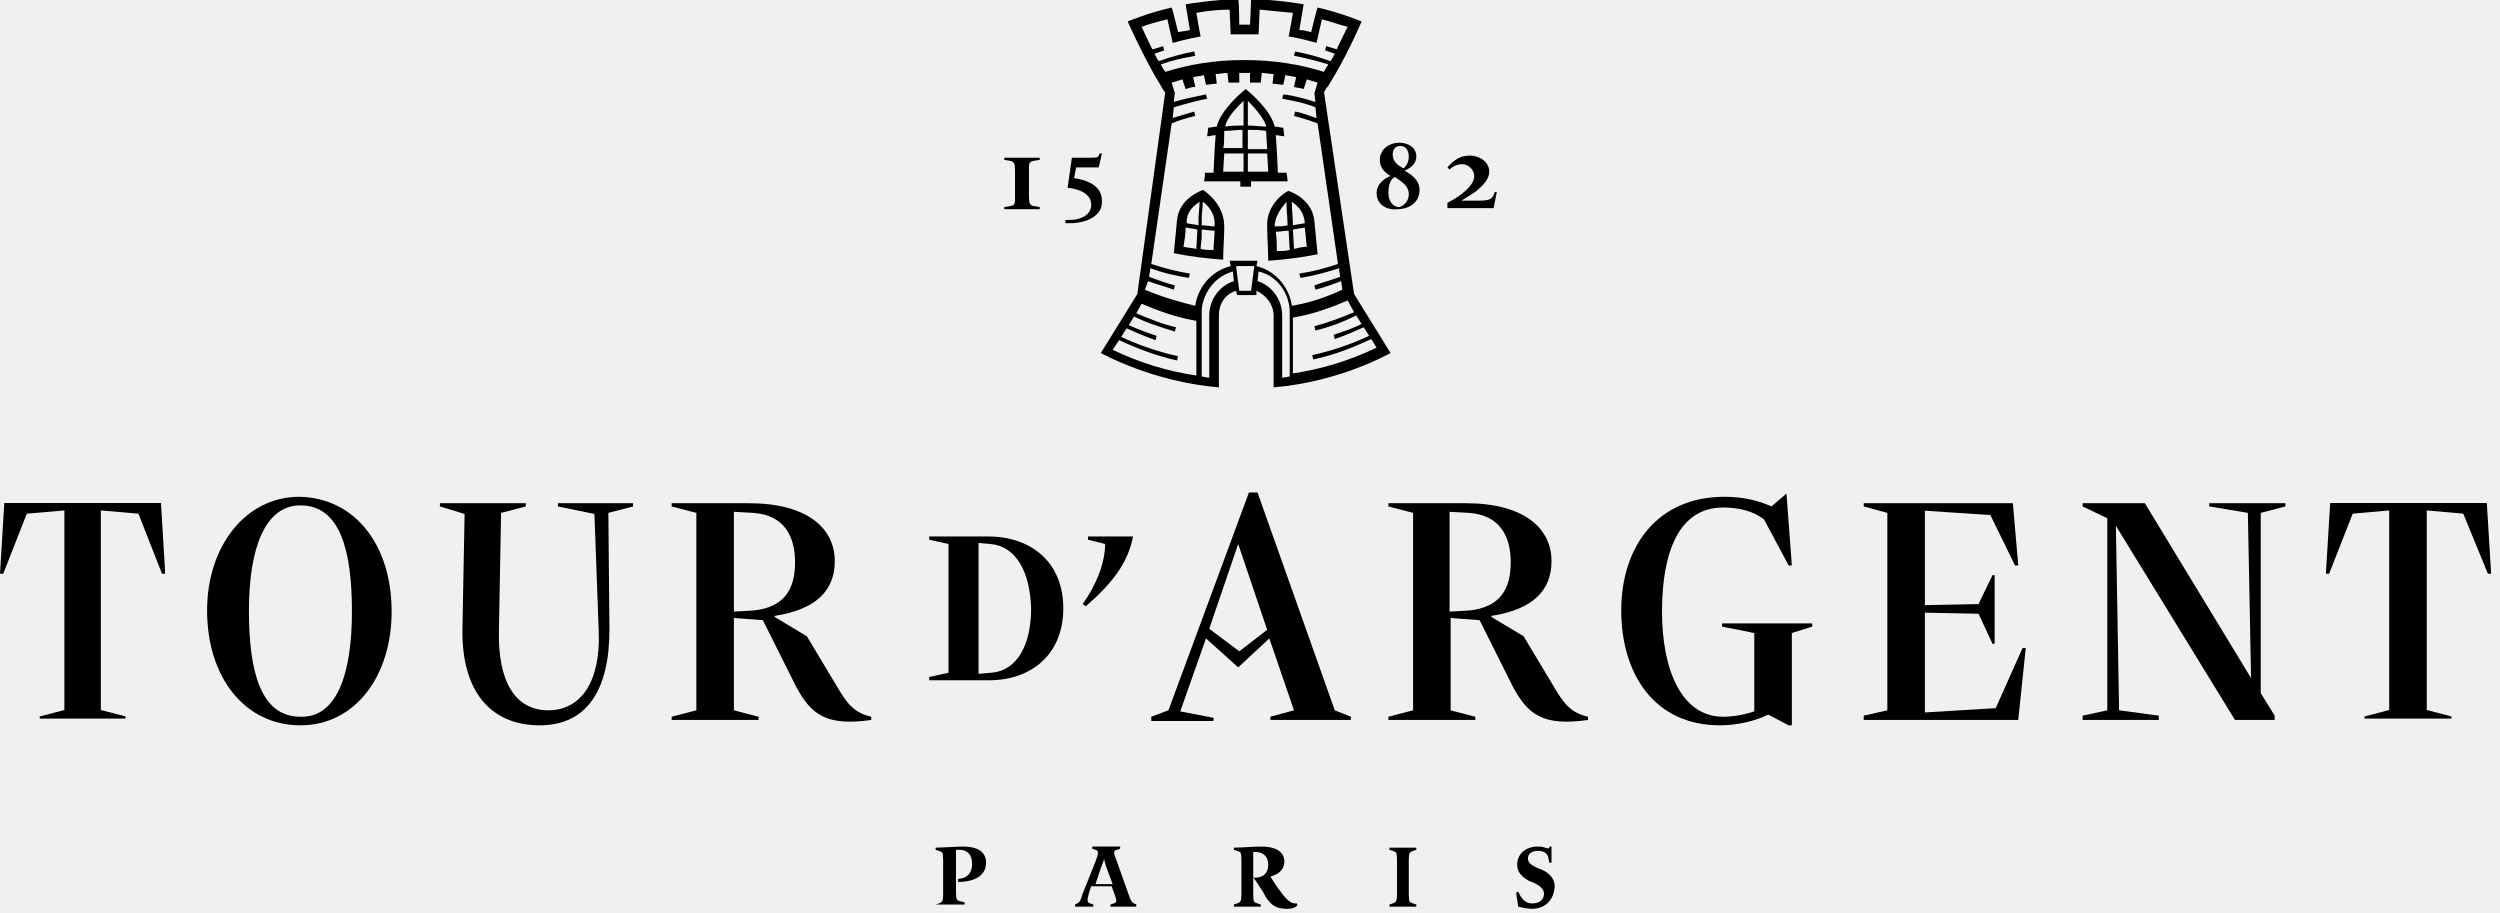
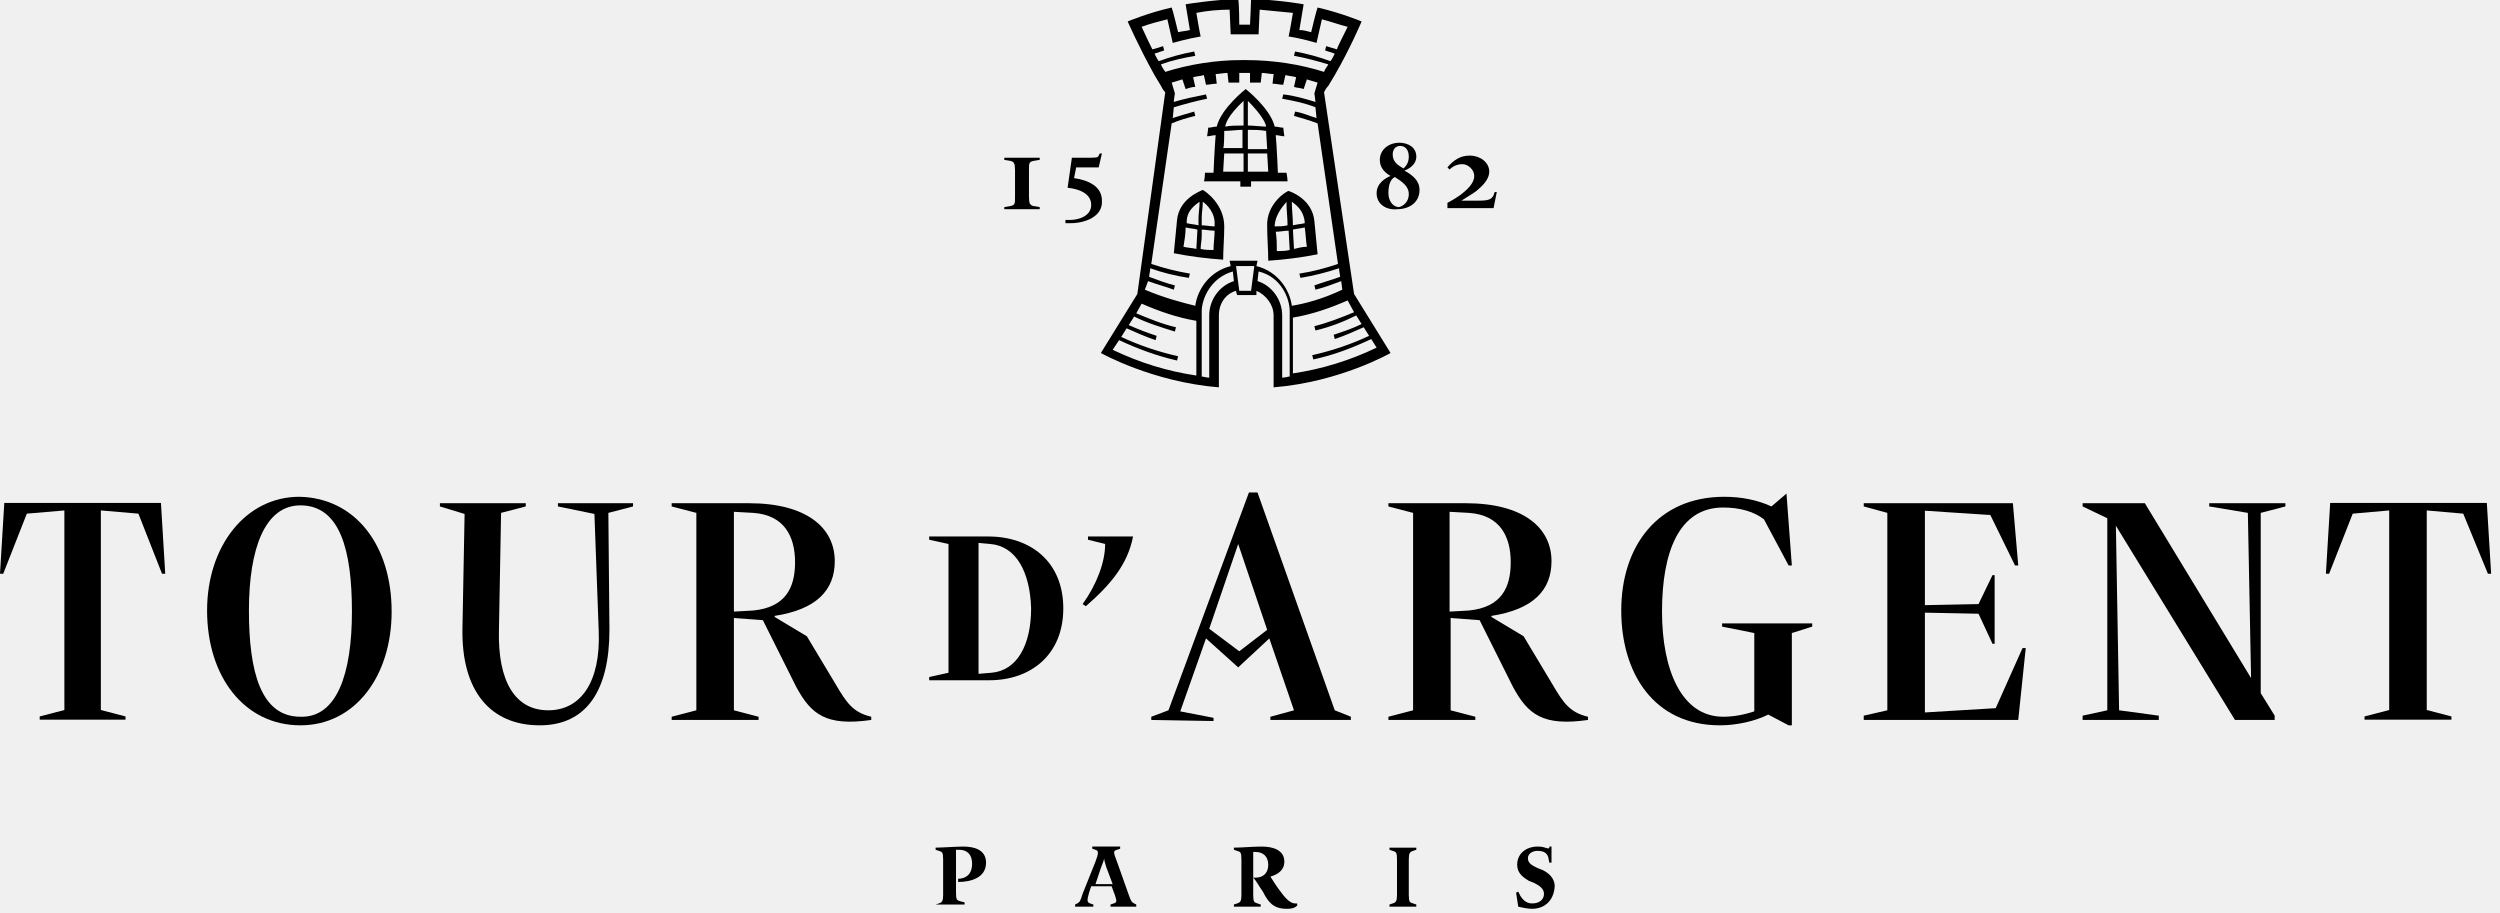
<svg xmlns="http://www.w3.org/2000/svg" version="1.1" id="Calque_1" x="0px" y="0px" viewBox="0 0 233 85" style="enable-background:new 0 0 233 85;" xml:space="preserve">
-   <style type="text/css">
- 	.st0{filter:url(#Adobe_OpacityMaskFilter);}
- 	.st1{fill:#FFFFFF;}
- 	.st2{mask:url(#mask-2);}
- 	.st3{filter:url(#Adobe_OpacityMaskFilter_1_);}
- 	.st4{mask:url(#mask-4);}
- </style>
  <g id="Page-1">
    <g id="VF-TdA" transform="translate(-10197, -157)">
      <g id="Page2" transform="translate(10197, 157)">
-         <path id="Fill-1" d="M87.2,84.5v-0.2l0.3-0.1c0.3-0.1,0.4-0.2,0.4-0.8v-3.3c0-0.7-0.1-0.7-0.4-0.8l-0.3-0.1v-0.2     c0.6,0,1.9-0.1,2.6-0.1c1,0,2.1,0.3,2.1,1.5c0,1.4-1.4,1.8-2.6,1.8l0-0.3c0.7,0,1.3-0.4,1.3-1.4c0-0.9-0.5-1.3-1.2-1.3     c-0.1,0-0.2,0-0.3,0v4c0,0.7,0.1,0.7,0.4,0.8l0.4,0.1v0.2H87.2z" />
-         <path id="Fill-3" d="M103.1,80.8c-0.1-0.3-0.2-0.7-0.2-0.8h0c0,0.2-0.2,0.6-0.3,0.9l-0.5,1.5h1.6L103.1,80.8z M103.5,84.5v-0.2     l0.3-0.1c0.3-0.1,0.3-0.2,0.1-0.8l-0.3-0.8h-1.9l-0.2,0.6c-0.2,0.7-0.2,0.9,0.1,1l0.3,0.1v0.2h-1.7v-0.2l0.2-0.1     c0.2-0.1,0.3-0.2,0.5-0.9l1.2-3c0.3-0.8,0.3-1,0-1.1l-0.3-0.1v-0.2h2.6v0.2l-0.3,0.1c-0.4,0.1-0.3,0.3,0,1.1l1.1,3.1     c0.2,0.6,0.3,0.7,0.5,0.8l0.2,0.1v0.2H103.5z" />
-         <path id="Fill-5" d="M119.9,84.7c-1.2,0-1.7-0.6-2.2-1.6c-0.3-0.4-0.6-1-0.9-1.3h0.2c0.7,0,1.2-0.4,1.2-1.2     c0-0.8-0.5-1.2-1.2-1.2c-0.1,0-0.2,0-0.2,0v4c0,0.7,0.1,0.7,0.4,0.8l0.3,0.1v0.2h-2.5v-0.2l0.3-0.1c0.3-0.1,0.4-0.2,0.4-0.8v-3.3     c0-0.7-0.1-0.7-0.4-0.8l-0.3-0.1v-0.2c0.8,0,1.7-0.1,2.6-0.1c1,0,2.1,0.3,2.1,1.4c0,0.8-0.6,1.2-1.3,1.4c0.2,0.3,0.5,0.8,0.8,1.2     c0.5,0.7,1,1.3,1.5,1.3c0.1,0,0.1,0,0.2,0l0,0.2C120.6,84.7,120.2,84.7,119.9,84.7" />
-         <path id="Fill-7" d="M129.5,84.5v-0.2l0.3-0.1c0.3-0.1,0.4-0.2,0.4-0.8v-3.3c0-0.7-0.1-0.7-0.4-0.8l-0.3-0.1v-0.2h2.5v0.2     l-0.3,0.1c-0.3,0.1-0.4,0.2-0.4,0.8v3.3c0,0.7,0.1,0.7,0.4,0.8l0.3,0.1v0.2H129.5z" />
-         <path id="Fill-9" d="M142.8,84.7c-0.4,0-0.9-0.1-1.3-0.2l-0.2-1.3l0.2-0.1l0.2,0.4c0.2,0.3,0.5,0.7,1.1,0.7     c0.6,0,1.1-0.3,1.1-0.9c0-0.5-0.5-0.8-0.9-1l-0.5-0.2c-0.5-0.3-1.1-0.7-1.1-1.5c0-1.1,0.9-1.7,1.9-1.7c0.2,0,0.4,0,0.7,0.1     c0.3,0.1,0.4,0.1,0.4,0l0-0.1h0.2v1.5h-0.2l-0.1-0.5c-0.1-0.3-0.3-0.6-1-0.6c-0.4,0-0.9,0.2-0.9,0.7c0,0.5,0.5,0.7,0.9,0.9     l0.5,0.2c0.6,0.3,1.1,0.8,1.1,1.5C144.8,84.1,143.8,84.7,142.8,84.7" />
+         <path id="Fill-1" d="M87.2,84.5v-0.2l0.3-0.1c0.3-0.1,0.4-0.2,0.4-0.8v-3.3c0-0.7-0.1-0.7-0.4-0.8l-0.3-0.1V79     c0.6,0,1.9-0.1,2.6-0.1c1,0,2.1,0.3,2.1,1.5c0,1.4-1.4,1.8-2.6,1.8v-0.3c0.7,0,1.3-0.4,1.3-1.4c0-0.9-0.5-1.3-1.2-1.3     c-0.1,0-0.2,0-0.3,0v4c0,0.7,0.1,0.7,0.4,0.8l0.4,0.1v0.2h-2.7V84.5z" />
+         <path id="Fill-3" d="M103.1,80.8c-0.1-0.3-0.2-0.7-0.2-0.8l0,0c0,0.2-0.2,0.6-0.3,0.9l-0.5,1.5h1.6L103.1,80.8z M103.5,84.5v-0.2     l0.3-0.1c0.3-0.1,0.3-0.2,0.1-0.8l-0.3-0.8h-1.9l-0.2,0.6c-0.2,0.7-0.2,0.9,0.1,1l0.3,0.1v0.2h-1.7v-0.2l0.2-0.1     c0.2-0.1,0.3-0.2,0.5-0.9l1.2-3c0.3-0.8,0.3-1,0-1.1l-0.3-0.1v-0.2h2.6v0.2l-0.3,0.1c-0.4,0.1-0.3,0.3,0,1.1l1.1,3.1     c0.2,0.6,0.3,0.7,0.5,0.8l0.2,0.1v0.2C105.9,84.5,103.5,84.5,103.5,84.5z" />
+         <path id="Fill-5" d="M119.9,84.7c-1.2,0-1.7-0.6-2.2-1.6c-0.3-0.4-0.6-1-0.9-1.3h0.2c0.7,0,1.2-0.4,1.2-1.2     c0-0.8-0.5-1.2-1.2-1.2c-0.1,0-0.2,0-0.2,0v4c0,0.7,0.1,0.7,0.4,0.8l0.3,0.1v0.2H115v-0.2l0.3-0.1c0.3-0.1,0.4-0.2,0.4-0.8v-3.3     c0-0.7-0.1-0.7-0.4-0.8l-0.3-0.1V79c0.8,0,1.7-0.1,2.6-0.1c1,0,2.1,0.3,2.1,1.4c0,0.8-0.6,1.2-1.3,1.4c0.2,0.3,0.5,0.8,0.8,1.2     c0.5,0.7,1,1.3,1.5,1.3c0.1,0,0.1,0,0.2,0v0.2C120.6,84.7,120.2,84.7,119.9,84.7" />
+         <path id="Fill-7" d="M129.5,84.5v-0.2l0.3-0.1c0.3-0.1,0.4-0.2,0.4-0.8v-3.3c0-0.7-0.1-0.7-0.4-0.8l-0.3-0.1V79h2.5v0.2l-0.3,0.1     c-0.3,0.1-0.4,0.2-0.4,0.8v3.3c0,0.7,0.1,0.7,0.4,0.8l0.3,0.1v0.2H129.5z" />
+         <path id="Fill-9" d="M142.8,84.7c-0.4,0-0.9-0.1-1.3-0.2l-0.2-1.3l0.2-0.1l0.2,0.4c0.2,0.3,0.5,0.7,1.1,0.7s1.1-0.3,1.1-0.9     c0-0.5-0.5-0.8-0.9-1l-0.5-0.2c-0.5-0.3-1.1-0.7-1.1-1.5c0-1.1,0.9-1.7,1.9-1.7c0.2,0,0.4,0,0.7,0.1s0.4,0.1,0.4,0v-0.1h0.2v1.5     h-0.2l-0.1-0.5c-0.1-0.3-0.3-0.6-1-0.6c-0.4,0-0.9,0.2-0.9,0.7s0.5,0.7,0.9,0.9l0.5,0.2c0.6,0.3,1.1,0.8,1.1,1.5     C144.8,84.1,143.8,84.7,142.8,84.7" />
        <path id="Fill-11" d="M93.6,19.3l0.6-0.1c0.4-0.1,0.4-0.2,0.4-0.9v-2.4c0-0.7-0.1-0.8-0.4-0.9l-0.6-0.1v-0.2h3.3v0.2L96.3,15     c-0.4,0.1-0.4,0.2-0.4,0.9v2.4c0,0.7,0.1,0.8,0.4,0.9l0.6,0.1v0.2h-3.3V19.3z" />
-         <path id="Fill-13" d="M99.8,20.8c-0.1,0-0.3,0-0.5,0l0-0.3c0.1,0,0.3,0,0.4,0c0.9,0,2-0.4,2-1.4c0-1.1-1.2-1.5-2.2-1.6l0.4-2.8     h1.4c0.9,0,1,0,1.1-0.2l0.1-0.2l0.2,0l-0.3,1.3h-2.1l-0.2,1c1.4,0.2,2.6,0.8,2.6,2.1C102.8,20.2,101.1,20.8,99.8,20.8" />
-         <path id="Fill-15" d="M131.3,14.6c0-0.6-0.3-1-0.8-1c-0.5,0-0.7,0.4-0.7,0.8c0,0.7,0.5,1,1,1.3C130.9,15.6,131.3,15.3,131.3,14.6      M131.3,18.1c0-0.8-0.7-1.2-1.3-1.6c-0.4,0.2-0.6,0.7-0.6,1.5c0,0.7,0.4,1.3,1,1.3C130.8,19.2,131.3,18.8,131.3,18.1 M128.3,18     c0-0.9,0.8-1.4,1.3-1.6c-0.7-0.4-1-0.9-1-1.5c0-1,0.9-1.6,1.8-1.6c0.8,0,1.6,0.4,1.6,1.3c0,0.7-0.6,1.1-1.1,1.3     c0.7,0.4,1.4,0.9,1.4,1.8c0,1.2-1,1.8-2.1,1.8C129.3,19.6,128.3,19.1,128.3,18" />
-         <path id="Fill-17" d="M134.9,19.5v-0.6c0.4-0.2,0.9-0.5,1.3-0.8c0.5-0.4,1.2-1,1.2-1.7c0-0.6-0.6-1.1-1.1-1.1     c-0.5,0-0.9,0.2-1.2,0.5l-0.2-0.2c0.6-0.7,1.2-1.1,2.1-1.1c0.9,0,1.8,0.6,1.8,1.5c0,0.7-0.6,1.3-1.2,1.8     c-0.4,0.3-1.1,0.7-1.4,0.9h1.6c0.9,0,1.2-0.1,1.4-0.5l0.1-0.3l0.2,0l-0.3,1.5H134.9z" />
-         <path id="Fill-19" d="M117.2,26.2L117.2,26.2l0.1-0.9c2.1,0.5,2.9,2.5,2.9,3.7v6.1l-0.1,0c0,0-0.4,0.1-0.6,0.1v-5.8     C119.5,27.9,118.5,26.6,117.2,26.2L117.2,26.2z M112.7,29.4v5.8c-0.2,0-0.6-0.1-0.6-0.1l-0.1,0V29c0-1.1,0.8-3.1,2.9-3.7l0.1,0.9     l0,0C113.7,26.6,112.7,27.9,112.7,29.4L112.7,29.4z M104.3,31.7L104.3,31.7c1.7,0.8,3.6,1.5,5.4,1.9l0,0l0.1-0.4l0,0     c-1.8-0.4-3.6-1-5.3-1.8l0.5-0.8l0,0c0.9,0.4,1.8,0.8,2.7,1.1l0,0l0.1-0.4l0,0c-0.9-0.3-1.7-0.6-2.6-1l0.5-0.8l0,0     c1.2,0.6,2.5,1,3.8,1.4l0,0l0.1-0.4l0,0c-1.3-0.3-2.5-0.8-3.7-1.3l0.5-0.9c1.6,0.7,3.3,1.3,5.1,1.6l0,0V35     c-2.7-0.4-5.3-1.2-7.8-2.4L104.3,31.7z M107,26.2c0.8,0.3,1.6,0.5,2.4,0.8l0,0l0.1-0.4l0,0c-0.8-0.2-1.6-0.5-2.4-0.8l0,0     c0-0.2,0.1-0.5,0.1-0.8c1.1,0.4,2.3,0.7,3.6,0.9l0,0l0.1-0.4l0,0c-1.2-0.2-2.4-0.5-3.6-0.9l0,0l1.9-13.1l0,0     c0.7-0.3,1.4-0.5,2.2-0.7l0,0l-0.1-0.4l0,0c-0.7,0.2-1.4,0.4-2,0.6l0.1-1l0,0c1-0.3,2.1-0.6,3.1-0.8l0,0l-0.1-0.4l0,0     c-1,0.2-2,0.4-3,0.7c0-0.2,0.1-0.8,0.1-0.8l-0.3-1c0.3-0.1,0.7-0.2,1-0.3l0.3,0.9c0.3-0.1,0.6-0.2,0.9-0.2l-0.2-0.9     c0.3-0.1,0.7-0.1,1-0.2l0.2,0.9c0.3,0,0.6-0.1,1-0.1l-0.1-0.9c0.3,0,0.7-0.1,1.1-0.1l0.1,0.9c0.3,0,0.6,0,1,0V6.8     c0.2,0,0.5,0,0.5,0c0.2,0,0.4,0,0.5,0v0.9c0.3,0,0.6,0,1,0l0.1-0.9c0.4,0,0.7,0.1,1.1,0.1l-0.1,0.9c0.3,0,0.7,0.1,1,0.1l0.2-0.9     c0.4,0.1,0.7,0.1,1,0.2l-0.2,0.9c0.3,0.1,0.7,0.1,0.9,0.2l0.3-0.9c0.3,0.1,0.7,0.2,1,0.3l-0.3,1c0,0,0.1,0.7,0.1,0.8     c-1-0.3-2-0.6-3-0.7l0,0l-0.1,0.4l0,0h0c1.1,0.2,2.1,0.4,3.1,0.8l0,0l0.1,1c-0.7-0.2-1.3-0.5-2-0.6l0,0l-0.1,0.4l0,0     c0.7,0.2,1.4,0.4,2.2,0.7l0,0l1.9,13.1l0,0c-1.2,0.4-2.3,0.7-3.6,0.9l0,0l0.1,0.4l0,0c1.2-0.2,2.4-0.5,3.6-0.9     c0,0.3,0.1,0.6,0.1,0.8l0,0c-0.8,0.3-1.6,0.5-2.4,0.8l0,0l0.1,0.4l0,0c0.8-0.2,1.6-0.5,2.4-0.8l0.1,0.8c-1.9,0.9-3.5,1.3-4.7,1.5     c-0.2-1.5-1.3-3.2-3.3-3.7l0.1-0.5h-2.6l0.1,0.5c-2,0.5-3.1,2.2-3.3,3.7l0,0c-1.2-0.3-2.8-0.7-4.7-1.5L107,26.2z M108.6,6.7     c-0.1-0.2-0.3-0.4-0.4-0.7c1.1-0.4,2.1-0.6,3.2-0.8l0,0l-0.1-0.4l0,0c-1.1,0.2-2.2,0.5-3.3,0.9l0,0c-0.1-0.1-0.3-0.5-0.4-0.7     c0.3-0.1,0.6-0.2,0.9-0.3l0,0l-0.1-0.4l0,0c-0.3,0.1-0.6,0.2-1,0.3l0,0c-0.1-0.2-0.6-1.2-1-2.1c0.8-0.3,1.6-0.5,2.4-0.7l0.5,2.2     c0,0,1.4-0.4,2.6-0.6c-0.1-0.4-0.4-2.2-0.4-2.2c1-0.2,2.1-0.3,3.1-0.3l0.1,2.3c0,0,0.8,0,1.3,0s1.3,0,1.3,0l0.1-2.3     c1,0.1,2.1,0.2,3.1,0.3c0,0-0.3,1.8-0.4,2.2c1.3,0.2,2.6,0.6,2.6,0.6l0.5-2.2c0.8,0.2,1.6,0.5,2.4,0.7c-0.5,1-1,2-1,2.1l0,0     c-0.3-0.1-0.7-0.2-1-0.3l0,0l-0.1,0.4l0,0c0.3,0.1,0.6,0.2,0.9,0.3c-0.1,0.2-0.3,0.6-0.4,0.7l0,0c-1.1-0.4-2.2-0.7-3.3-0.9l0,0     l-0.1,0.4l0,0c1.1,0.2,2.2,0.5,3.2,0.8c-0.1,0.2-0.3,0.4-0.4,0.7c-2.2-0.7-4.7-1.1-7.3-1.1h-0.4C113.3,5.6,110.8,6,108.6,6.7     L108.6,6.7z M126.2,29.1c-1.2,0.5-2.5,1-3.7,1.3l0,0l0.1,0.4l0,0c1.3-0.3,2.6-0.8,3.8-1.4l0,0l0.5,0.8c-0.8,0.4-1.7,0.7-2.6,1     l0,0l0.1,0.4l0,0c0.9-0.3,1.8-0.7,2.7-1.1l0,0l0.5,0.8c-1.7,0.8-3.5,1.4-5.3,1.8l0,0l0.1,0.4l0,0c1.9-0.4,3.7-1.1,5.4-1.9l0,0     l0.5,0.8c-2.5,1.2-5.1,2-7.8,2.4v-5.2v0c1.8-0.3,3.5-0.9,5.1-1.6L126.2,29.1z M115.5,27.1l-0.3-2.3h1.7l-0.3,2.3H115.5z      M129.6,32.9l-3.4-5.5l-2.8-18.8c0.1-0.2,0.2-0.4,0.4-0.6c0.2-0.3,0.4-0.7,0.6-1c1.5-2.6,2.5-5,2.5-5s-1.9-0.8-4.1-1.3     c-0.1,0.2-0.6,2.3-0.6,2.3c-0.4-0.1-0.7-0.2-1.1-0.2l0.4-2.4c0,0-2.2-0.4-4.9-0.5c0,0.5-0.1,2.4-0.1,2.4c-0.1,0-0.5,0-0.5,0     s-0.4,0-0.5,0c0,0,0-1.9-0.1-2.4c-2.6,0.1-4.9,0.5-4.9,0.5l0.4,2.4c-0.4,0.1-0.7,0.1-1.1,0.2c0,0-0.5-2.1-0.6-2.3     c-2.2,0.5-4.1,1.3-4.1,1.3s1,2.3,2.5,5c0.2,0.3,0.4,0.7,0.6,1c0.1,0.2,0.2,0.4,0.4,0.6L106,27.4l-3.4,5.5c0,0,4.8,2.7,11,3.2     v-6.7c0-1.1,0.6-2,1.6-2.3l0,0c0,0.1,0.1,0.4,0.1,0.4l0,0h1.8l0,0c0-0.1,0-0.3,0-0.4l0,0c0.9,0.4,1.6,1.3,1.6,2.3v6.7     C124.9,35.6,129.6,32.9,129.6,32.9L129.6,32.9z" />
-         <path id="Fill-21" d="M114,16c0-0.3,0.1-1.5,0.1-1.7h0c0.2,0,0.5,0,0.7,0c0.4,0,0.9,0,1.1,0c0,0.3,0,1.5,0,1.7l0,0H114z      M115.9,9.4c0,0.9,0,1.6,0,2.3c-0.5,0-1.3,0-1.7,0.1C114.2,11.6,114.4,10.8,115.9,9.4L115.9,9.4z M118,11.8     c-0.4,0-1.2-0.1-1.7-0.1c0,0,0-1.7,0-2.3C117.7,10.8,118,11.6,118,11.8L118,11.8z M116.3,16L116.3,16c0-0.1,0-0.5,0-0.8     c0-0.4,0-0.7,0-0.9c0.3,0,0.7,0,1.1,0c0.2,0,0.5,0,0.7,0h0c0,0.2,0.1,1.4,0.1,1.7H116.3z M114.1,12.2c0.6,0,1.2-0.1,1.7-0.1     c0,0.2,0,1.3,0,1.7c-0.3,0-0.7,0-1.1,0c-0.2,0-0.5,0-0.7,0C114.1,13.7,114.1,12.4,114.1,12.2L114.1,12.2z M117.4,13.9     c-0.4,0-0.8,0-1.1,0c0-0.3,0-0.8,0-1.3c0-0.2,0-0.4,0-0.5c0.6,0,1.1,0,1.7,0.1l0,0c0,0.2,0.1,1.5,0.1,1.7     C117.9,13.9,117.6,13.9,117.4,13.9L117.4,13.9z M115.6,17.4c0,0,0.9,0,1,0c0-0.3,0-0.5,0-0.5s3.2,0,3.4,0c0-0.3-0.1-0.8-0.1-0.8     h-0.8c0,0-0.1-2.4-0.2-3.5c0.3,0,0.5,0.1,0.8,0.1c0-0.1-0.1-0.7-0.1-0.8c-0.3,0-0.5-0.1-0.8-0.1c-0.4-1.7-2.7-3.5-2.7-3.5     c0,0-2.3,1.8-2.7,3.5c-0.3,0-0.5,0.1-0.8,0.1c0,0.2-0.1,0.8-0.1,0.8c0.3,0,0.5-0.1,0.8-0.1c-0.1,1.1-0.2,3.5-0.2,3.5h-0.8     c0,0,0,0.6-0.1,0.8c0.3,0,3.4,0,3.4,0S115.6,17.1,115.6,17.4L115.6,17.4z" />
-         <path id="Fill-23" d="M119.9,18.8c0,0.8,0.1,1.5,0.1,2.2c-0.4,0.1-0.8,0.1-1.2,0.1c0,0,0-0.1,0-0.1     C118.9,19.8,119.8,19,119.9,18.8 M121.6,20.7c0,0,0,0.1,0,0.1l0,0c-0.4,0.1-0.7,0.1-1.1,0.2c0-0.7-0.1-1.4-0.1-2.2     C120.8,19.1,121.5,19.6,121.6,20.7 M120.6,23.2l-0.1-1.8c0.4-0.1,0.7-0.1,1.1-0.2c0.1,0.6,0.1,1.2,0.2,1.8     C121.4,23,121,23.1,120.6,23.2 M118.9,21.6L118.9,21.6c0.4,0,0.8-0.1,1.2-0.1l0.1,1.8c-0.4,0.1-0.8,0.1-1.2,0.1     C119,22.8,119,22.2,118.9,21.6 M118.1,21.1c0,1.1,0.1,2.1,0.1,3.2c1.5-0.1,3.1-0.3,4.6-0.6c-0.1-1-0.2-2.1-0.3-3.1     c-0.2-2-2.1-2.7-2.4-2.8C119.9,17.8,118,19,118.1,21.1" />
-         <path id="Fill-25" d="M111.9,23.2L111.9,23.2c0-0.4,0.1-0.8,0.1-1.2l0-0.6c0.4,0,0.7,0.1,1.2,0.1l0,0c0,0.6-0.1,1.2-0.1,1.8     C112.7,23.3,112.3,23.3,111.9,23.2 M110.5,21.2c0.4,0.1,0.8,0.1,1.1,0.2l-0.1,1.8c-0.4-0.1-0.8-0.1-1.2-0.2     C110.4,22.4,110.5,21.8,110.5,21.2 M111.8,18.8c0,0.6-0.1,1.1-0.1,1.6l0,0.6c-0.4-0.1-0.7-0.1-1.1-0.2l0,0c0,0,0-0.1,0-0.1     C110.6,19.6,111.4,19.1,111.8,18.8 M113.2,21c0,0,0,0.1,0,0.1c-0.4,0-0.8-0.1-1.2-0.1l0-0.7c0-0.5,0.1-0.9,0.1-1.5     C112.4,19,113.3,19.8,113.2,21 M114.1,21.1c0-2.1-1.8-3.3-2-3.4c-0.2,0.1-2.2,0.8-2.4,2.8c-0.1,1-0.2,2.1-0.3,3.1     c1.5,0.3,3.1,0.5,4.6,0.6C114,23.2,114.1,22.2,114.1,21.1" />
+         <path id="Fill-13" d="M99.8,20.8c-0.1,0-0.3,0-0.5,0v-0.3c0.1,0,0.3,0,0.4,0c0.9,0,2-0.4,2-1.4c0-1.1-1.2-1.5-2.2-1.6l0.4-2.8     h1.4c0.9,0,1,0,1.1-0.2l0.1-0.2h0.2l-0.3,1.3h-2.1l-0.2,1c1.4,0.2,2.6,0.8,2.6,2.1C102.8,20.2,101.1,20.8,99.8,20.8" />
+         <path id="Fill-15" d="M131.3,14.6c0-0.6-0.3-1-0.8-1s-0.7,0.4-0.7,0.8c0,0.7,0.5,1,1,1.3C130.9,15.6,131.3,15.3,131.3,14.6      M131.3,18.1c0-0.8-0.7-1.2-1.3-1.6c-0.4,0.2-0.6,0.7-0.6,1.5c0,0.7,0.4,1.3,1,1.3C130.8,19.2,131.3,18.8,131.3,18.1 M128.3,18     c0-0.9,0.8-1.4,1.3-1.6c-0.7-0.4-1-0.9-1-1.5c0-1,0.9-1.6,1.8-1.6c0.8,0,1.6,0.4,1.6,1.3c0,0.7-0.6,1.1-1.1,1.3     c0.7,0.4,1.4,0.9,1.4,1.8c0,1.2-1,1.8-2.1,1.8C129.3,19.6,128.3,19.1,128.3,18" />
+         <path id="Fill-17" d="M134.9,19.5v-0.6c0.4-0.2,0.9-0.5,1.3-0.8c0.5-0.4,1.2-1,1.2-1.7c0-0.6-0.6-1.1-1.1-1.1s-0.9,0.2-1.2,0.5     l-0.2-0.2c0.6-0.7,1.2-1.1,2.1-1.1c0.9,0,1.8,0.6,1.8,1.5c0,0.7-0.6,1.3-1.2,1.8c-0.4,0.3-1.1,0.7-1.4,0.9h1.6     c0.9,0,1.2-0.1,1.4-0.5l0.1-0.3h0.2l-0.3,1.5h-4.3V19.5z" />
+         <path id="Fill-19" d="M117.2,26.2L117.2,26.2l0.1-0.9c2.1,0.5,2.9,2.5,2.9,3.7v6.1h-0.1c0,0-0.4,0.1-0.6,0.1v-5.8     C119.5,27.9,118.5,26.6,117.2,26.2L117.2,26.2z M112.7,29.4v5.8c-0.2,0-0.6-0.1-0.6-0.1H112V29c0-1.1,0.8-3.1,2.9-3.7l0.1,0.9     l0,0C113.7,26.6,112.7,27.9,112.7,29.4L112.7,29.4z M104.3,31.7L104.3,31.7c1.7,0.8,3.6,1.5,5.4,1.9l0,0l0.1-0.4l0,0     c-1.8-0.4-3.6-1-5.3-1.8l0.5-0.8l0,0c0.9,0.4,1.8,0.8,2.7,1.1l0,0l0.1-0.4l0,0c-0.9-0.3-1.7-0.6-2.6-1l0.5-0.8l0,0     c1.2,0.6,2.5,1,3.8,1.4l0,0l0.1-0.4l0,0c-1.3-0.3-2.5-0.8-3.7-1.3l0.5-0.9c1.6,0.7,3.3,1.3,5.1,1.6l0,0V35     c-2.7-0.4-5.3-1.2-7.8-2.4L104.3,31.7z M107,26.2c0.8,0.3,1.6,0.5,2.4,0.8l0,0l0.1-0.4l0,0c-0.8-0.2-1.6-0.5-2.4-0.8l0,0     c0-0.2,0.1-0.5,0.1-0.8c1.1,0.4,2.3,0.7,3.6,0.9l0,0l0.1-0.4l0,0c-1.2-0.2-2.4-0.5-3.6-0.9l0,0l1.9-13.1l0,0     c0.7-0.3,1.4-0.5,2.2-0.7l0,0l-0.1-0.4l0,0c-0.7,0.2-1.4,0.4-2,0.6l0.1-1l0,0c1-0.3,2.1-0.6,3.1-0.8l0,0l-0.1-0.4l0,0     c-1,0.2-2,0.4-3,0.7c0-0.2,0.1-0.8,0.1-0.8l-0.3-1c0.3-0.1,0.7-0.2,1-0.3l0.3,0.9c0.3-0.1,0.6-0.2,0.9-0.2l-0.2-0.9     c0.3-0.1,0.7-0.1,1-0.2l0.2,0.9c0.3,0,0.6-0.1,1-0.1l-0.1-0.9c0.3,0,0.7-0.1,1.1-0.1l0.1,0.9c0.3,0,0.6,0,1,0V6.8     c0.2,0,0.5,0,0.5,0c0.2,0,0.4,0,0.5,0v0.9c0.3,0,0.6,0,1,0l0.1-0.9c0.4,0,0.7,0.1,1.1,0.1l-0.1,0.9c0.3,0,0.7,0.1,1,0.1l0.2-0.9     c0.4,0.1,0.7,0.1,1,0.2l-0.2,0.9c0.3,0.1,0.7,0.1,0.9,0.2l0.3-0.9c0.3,0.1,0.7,0.2,1,0.3l-0.3,1c0,0,0.1,0.7,0.1,0.8     c-1-0.3-2-0.6-3-0.7l0,0l-0.1,0.4l0,0l0,0c1.1,0.2,2.1,0.4,3.1,0.8l0,0l0.1,1c-0.7-0.2-1.3-0.5-2-0.6l0,0l-0.1,0.4l0,0     c0.7,0.2,1.4,0.4,2.2,0.7l0,0l1.9,13.1l0,0c-1.2,0.4-2.3,0.7-3.6,0.9l0,0l0.1,0.4l0,0c1.2-0.2,2.4-0.5,3.6-0.9     c0,0.3,0.1,0.6,0.1,0.8l0,0c-0.8,0.3-1.6,0.5-2.4,0.8l0,0l0.1,0.4l0,0c0.8-0.2,1.6-0.5,2.4-0.8l0.1,0.8c-1.9,0.9-3.5,1.3-4.7,1.5     c-0.2-1.5-1.3-3.2-3.3-3.7l0.1-0.5h-2.6l0.1,0.5c-2,0.5-3.1,2.2-3.3,3.7l0,0c-1.2-0.3-2.8-0.7-4.7-1.5L107,26.2z M108.6,6.7     c-0.1-0.2-0.3-0.4-0.4-0.7c1.1-0.4,2.1-0.6,3.2-0.8l0,0l-0.1-0.4l0,0c-1.1,0.2-2.2,0.5-3.3,0.9l0,0c-0.1-0.1-0.3-0.5-0.4-0.7     c0.3-0.1,0.6-0.2,0.9-0.3l0,0l-0.1-0.4l0,0c-0.3,0.1-0.6,0.2-1,0.3l0,0c-0.1-0.2-0.6-1.2-1-2.1c0.8-0.3,1.6-0.5,2.4-0.7l0.5,2.2     c0,0,1.4-0.4,2.6-0.6c-0.1-0.4-0.4-2.2-0.4-2.2c1-0.2,2.1-0.3,3.1-0.3l0.1,2.3c0,0,0.8,0,1.3,0s1.3,0,1.3,0l0.1-2.3     c1,0.1,2.1,0.2,3.1,0.3c0,0-0.3,1.8-0.4,2.2c1.3,0.2,2.6,0.6,2.6,0.6l0.5-2.2c0.8,0.2,1.6,0.5,2.4,0.7c-0.5,1-1,2-1,2.1l0,0     c-0.3-0.1-0.7-0.2-1-0.3l0,0l-0.1,0.4l0,0c0.3,0.1,0.6,0.2,0.9,0.3c-0.1,0.2-0.3,0.6-0.4,0.7l0,0c-1.1-0.4-2.2-0.7-3.3-0.9l0,0     l-0.1,0.4l0,0c1.1,0.2,2.2,0.5,3.2,0.8c-0.1,0.2-0.3,0.4-0.4,0.7c-2.2-0.7-4.7-1.1-7.3-1.1h-0.4C113.3,5.6,110.8,6,108.6,6.7     L108.6,6.7z M126.2,29.1c-1.2,0.5-2.5,1-3.7,1.3l0,0l0.1,0.4l0,0c1.3-0.3,2.6-0.8,3.8-1.4l0,0l0.5,0.8c-0.8,0.4-1.7,0.7-2.6,1     l0,0l0.1,0.4l0,0c0.9-0.3,1.8-0.7,2.7-1.1l0,0l0.5,0.8c-1.7,0.8-3.5,1.4-5.3,1.8l0,0l0.1,0.4l0,0c1.9-0.4,3.7-1.1,5.4-1.9l0,0     l0.5,0.8c-2.5,1.2-5.1,2-7.8,2.4v-5.2l0,0c1.8-0.3,3.5-0.9,5.1-1.6L126.2,29.1z M115.5,27.1l-0.3-2.3h1.7l-0.3,2.3H115.5z      M129.6,32.9l-3.4-5.5l-2.8-18.8c0.1-0.2,0.2-0.4,0.4-0.6c0.2-0.3,0.4-0.7,0.6-1c1.5-2.6,2.5-5,2.5-5s-1.9-0.8-4.1-1.3     c-0.1,0.2-0.6,2.3-0.6,2.3c-0.4-0.1-0.7-0.2-1.1-0.2l0.4-2.4c0,0-2.2-0.4-4.9-0.5c0,0.5-0.1,2.4-0.1,2.4c-0.1,0-0.5,0-0.5,0     s-0.4,0-0.5,0c0,0,0-1.9-0.1-2.4c-2.6,0.1-4.9,0.5-4.9,0.5l0.4,2.4c-0.4,0.1-0.7,0.1-1.1,0.2c0,0-0.5-2.1-0.6-2.3     C107,1.2,105.1,2,105.1,2s1,2.3,2.5,5c0.2,0.3,0.4,0.7,0.6,1c0.1,0.2,0.2,0.4,0.4,0.6L106,27.4l-3.4,5.5c0,0,4.8,2.7,11,3.2v-6.7     c0-1.1,0.6-2,1.6-2.3l0,0c0,0.1,0.1,0.4,0.1,0.4l0,0h1.8l0,0c0-0.1,0-0.3,0-0.4l0,0c0.9,0.4,1.6,1.3,1.6,2.3v6.7     C124.9,35.6,129.6,32.9,129.6,32.9L129.6,32.9z" />
+         <path id="Fill-21" d="M114,16c0-0.3,0.1-1.5,0.1-1.7l0,0c0.2,0,0.5,0,0.7,0c0.4,0,0.9,0,1.1,0c0,0.3,0,1.5,0,1.7l0,0H114z      M115.9,9.4c0,0.9,0,1.6,0,2.3c-0.5,0-1.3,0-1.7,0.1C114.2,11.6,114.4,10.8,115.9,9.4L115.9,9.4z M118,11.8     c-0.4,0-1.2-0.1-1.7-0.1c0,0,0-1.7,0-2.3C117.7,10.8,118,11.6,118,11.8L118,11.8z M116.3,16L116.3,16c0-0.1,0-0.5,0-0.8     c0-0.4,0-0.7,0-0.9c0.3,0,0.7,0,1.1,0c0.2,0,0.5,0,0.7,0l0,0c0,0.2,0.1,1.4,0.1,1.7H116.3z M114.1,12.2c0.6,0,1.2-0.1,1.7-0.1     c0,0.2,0,1.3,0,1.7c-0.3,0-0.7,0-1.1,0c-0.2,0-0.5,0-0.7,0C114.1,13.7,114.1,12.4,114.1,12.2L114.1,12.2z M117.4,13.9     c-0.4,0-0.8,0-1.1,0c0-0.3,0-0.8,0-1.3c0-0.2,0-0.4,0-0.5c0.6,0,1.1,0,1.7,0.1l0,0c0,0.2,0.1,1.5,0.1,1.7     C117.9,13.9,117.6,13.9,117.4,13.9L117.4,13.9z M115.6,17.4c0,0,0.9,0,1,0c0-0.3,0-0.5,0-0.5s3.2,0,3.4,0c0-0.3-0.1-0.8-0.1-0.8     h-0.8c0,0-0.1-2.4-0.2-3.5c0.3,0,0.5,0.1,0.8,0.1c0-0.1-0.1-0.7-0.1-0.8c-0.3,0-0.5-0.1-0.8-0.1c-0.4-1.7-2.7-3.5-2.7-3.5     s-2.3,1.8-2.7,3.5c-0.3,0-0.5,0.1-0.8,0.1c0,0.2-0.1,0.8-0.1,0.8c0.3,0,0.5-0.1,0.8-0.1c-0.1,1.1-0.2,3.5-0.2,3.5h-0.8     c0,0,0,0.6-0.1,0.8c0.3,0,3.4,0,3.4,0S115.6,17.1,115.6,17.4L115.6,17.4z" />
+         <path id="Fill-23" d="M119.9,18.8c0,0.8,0.1,1.5,0.1,2.2c-0.4,0.1-0.8,0.1-1.2,0.1V21C118.9,19.8,119.8,19,119.9,18.8      M121.6,20.7v0.1l0,0c-0.4,0.1-0.7,0.1-1.1,0.2c0-0.7-0.1-1.4-0.1-2.2C120.8,19.1,121.5,19.6,121.6,20.7 M120.6,23.2l-0.1-1.8     c0.4-0.1,0.7-0.1,1.1-0.2c0.1,0.6,0.1,1.2,0.2,1.8C121.4,23,121,23.1,120.6,23.2 M118.9,21.6L118.9,21.6c0.4,0,0.8-0.1,1.2-0.1     l0.1,1.8c-0.4,0.1-0.8,0.1-1.2,0.1C119,22.8,119,22.2,118.9,21.6 M118.1,21.1c0,1.1,0.1,2.1,0.1,3.2c1.5-0.1,3.1-0.3,4.6-0.6     c-0.1-1-0.2-2.1-0.3-3.1c-0.2-2-2.1-2.7-2.4-2.8C119.9,17.8,118,19,118.1,21.1" />
+         <path id="Fill-25" d="M111.9,23.2L111.9,23.2c0-0.4,0.1-0.8,0.1-1.2v-0.6c0.4,0,0.7,0.1,1.2,0.1l0,0c0,0.6-0.1,1.2-0.1,1.8     C112.7,23.3,112.3,23.3,111.9,23.2 M110.5,21.2c0.4,0.1,0.8,0.1,1.1,0.2l-0.1,1.8c-0.4-0.1-0.8-0.1-1.2-0.2     C110.4,22.4,110.5,21.8,110.5,21.2 M111.8,18.8c0,0.6-0.1,1.1-0.1,1.6V21c-0.4-0.1-0.7-0.1-1.1-0.2l0,0v-0.1     C110.6,19.6,111.4,19.1,111.8,18.8 M113.2,21v0.1c-0.4,0-0.8-0.1-1.2-0.1v-0.7c0-0.5,0.1-0.9,0.1-1.5     C112.4,19,113.3,19.8,113.2,21 M114.1,21.1c0-2.1-1.8-3.3-2-3.4c-0.2,0.1-2.2,0.8-2.4,2.8c-0.1,1-0.2,2.1-0.3,3.1     c1.5,0.3,3.1,0.5,4.6,0.6C114,23.2,114.1,22.2,114.1,21.1" />
        <g id="Group-29" transform="translate(0, 46.77262)">
          <g id="Clip-28">
				</g>
-           <defs>
-             <filter id="Adobe_OpacityMaskFilter" filterUnits="userSpaceOnUse" x="0" y="0.1" width="15.4" height="20.1">
-               <feColorMatrix type="matrix" values="1 0 0 0 0  0 1 0 0 0  0 0 1 0 0  0 0 0 1 0" />
-             </filter>
-           </defs>
-           <mask maskUnits="userSpaceOnUse" x="0" y="0.1" width="15.4" height="20.1" id="mask-2">
-             <g class="st0">
-               <polygon id="path-1" class="st1" points="0,0.1 0,20.3 15.4,20.3 15.4,0.1       " />
-             </g>
-           </mask>
-           <polygon id="Fill-27" class="st2" points="0.4,0.1 15,0.1 15.4,6.7 15.1,6.7 12.9,1.1 9.4,0.8 9.4,19.4 11.7,20 11.7,20.3       3.7,20.3 3.7,20 6,19.4 6,0.8 2.5,1.1 0.3,6.7 0,6.7     " />
+           <polygon id="Fill-27" points="0.4,0.1 15,0.1 15.4,6.7 15.1,6.7 12.9,1.1 9.4,0.8 9.4,19.4 11.7,20 11.7,20.3 3.7,20.3 3.7,20       6,19.4 6,0.8 2.5,1.1 0.3,6.7 0,6.7     " />
        </g>
        <path id="Fill-30" d="M32.8,57c0-5.7-1.1-9.9-4.8-9.9c-3.3,0-4.8,4-4.8,9.8c0,5.7,1.1,9.9,4.8,9.9C31.4,66.9,32.8,62.8,32.8,57      M36.5,57c0,6-3.4,10.6-8.5,10.6c-5.2,0-8.7-4.5-8.7-10.7c0-6,3.6-10.6,8.6-10.6C33.1,46.4,36.5,50.8,36.5,57" />
        <path id="Fill-32" d="M43.1,58.6l0.2-10.7L41,47.2v-0.3h8v0.3l-2.3,0.6l-0.2,11c-0.1,4.7,1.5,7.4,4.6,7.4c3,0,4.9-2.6,4.7-7.4     l-0.4-10.9L52,47.2v-0.3h7v0.3l-2.3,0.6l0.1,10.9c0,5.6-2.1,8.9-6.5,8.9C45.7,67.6,43,64.4,43.1,58.6" />
-         <path id="Fill-34" d="M74.1,52.4c0-2.4-1-4.4-3.9-4.6l-1.8-0.1v9.3l1.8-0.1C73.2,56.6,74.1,54.8,74.1,52.4L74.1,52.4z M62.6,67.1     v-0.3l2.3-0.6V47.8l-2.3-0.6v-0.3h7.2c5.4,0,8,2.3,8,5.4c0,2.7-1.7,4.5-5.6,5.1v0.1l3,1.8l2.7,4.5c1,1.7,1.6,2.6,3.3,3v0.3     c-4.2,0.6-5.6-0.5-7-3.1l-3.1-6.2l-2.7-0.2v8.6l2.3,0.6v0.3H62.6z" />
-         <path id="Fill-36" d="M92.3,50.7l-1.1-0.1v12.2l1.2-0.1c2.4-0.2,3.7-2.6,3.7-6C96,53.3,94.7,50.9,92.3,50.7 M92.2,63.4h-5.6v-0.3     l1.8-0.4v-12l-1.8-0.4V50h5.5c4,0,7,2.4,7,6.7C99.1,61,96.1,63.4,92.2,63.4" />
-         <path id="Fill-38" d="M100.9,56.3c1.3-1.8,2.1-3.9,2.1-5.6l-1.6-0.4v-0.3h4.2c-0.5,2.6-2.1,4.5-4.4,6.5L100.9,56.3z" />
-         <path id="Fill-40" d="M118.1,58.7l-2.7-8l-2.7,7.9l2.8,2.1L118.1,58.7z M107.3,67.1v-0.3l1.6-0.6l7.5-20.3h0.8l7.2,20.3l1.5,0.6     v0.3h-7.5v-0.3l2.2-0.6l-2.3-6.7l-2.9,2.7l-3-2.7l-2.4,6.8l3.1,0.6v0.3H107.3z" />
-         <path id="Fill-42" d="M140.8,52.4c0-2.4-1-4.4-3.9-4.6l-1.8-0.1v9.3l1.8-0.1C139.9,56.6,140.8,54.8,140.8,52.4L140.8,52.4z      M129.4,67.1v-0.3l2.3-0.6V47.8l-2.3-0.6v-0.3h7.2c5.4,0,8,2.3,8,5.4c0,2.7-1.7,4.5-5.6,5.1v0.1l3,1.8l2.7,4.5     c1,1.7,1.6,2.6,3.3,3v0.3c-4.2,0.6-5.6-0.5-7-3.1l-3.1-6.2l-2.7-0.2v8.6l2.3,0.6v0.3H129.4z" />
-         <path id="Fill-44" d="M167.1,67.6h-0.4l-1.9-1c-1.2,0.6-2.9,1-4.5,1c-6.2,0-9.2-4.9-9.2-10.7c0-6,3.4-10.6,9.6-10.6     c1.6,0,3.1,0.3,4.4,0.9l1.4-1.2l0.5,6.7h-0.3l-2.3-4.3c-0.9-0.7-2.2-1.1-3.8-1.1c-4.1,0-5.7,4.1-5.7,9.7c0,5.4,1.8,9.8,5.7,9.8     c1,0,2-0.2,2.9-0.5V59l-3-0.6v-0.3h8.4v0.3l-1.9,0.6V67.6z" />
+         <path id="Fill-34" d="M74.1,52.4c0-2.4-1-4.4-3.9-4.6l-1.8-0.1V57l1.8-0.1C73.2,56.6,74.1,54.8,74.1,52.4L74.1,52.4z M62.6,67.1     v-0.3l2.3-0.6V47.8l-2.3-0.6v-0.3h7.2c5.4,0,8,2.3,8,5.4c0,2.7-1.7,4.5-5.6,5.1v0.1l3,1.8l2.7,4.5c1,1.7,1.6,2.6,3.3,3v0.3     c-4.2,0.6-5.6-0.5-7-3.1l-3.1-6.2l-2.7-0.2v8.6l2.3,0.6v0.3C70.7,67.1,62.6,67.1,62.6,67.1z" />
+         <path id="Fill-36" d="M92.3,50.7l-1.1-0.1v12.2l1.2-0.1c2.4-0.2,3.7-2.6,3.7-6C96,53.3,94.7,50.9,92.3,50.7 M92.2,63.4h-5.6v-0.3     l1.8-0.4v-12l-1.8-0.4V50h5.5c4,0,7,2.4,7,6.7S96.1,63.4,92.2,63.4" />
+         <path id="Fill-38" d="M100.9,56.3c1.3-1.8,2.1-3.9,2.1-5.6l-1.6-0.4V50h4.2c-0.5,2.6-2.1,4.5-4.4,6.5L100.9,56.3z" />
+         <path id="Fill-40" d="M118.1,58.7l-2.7-8l-2.7,7.9l2.8,2.1L118.1,58.7z M107.3,67.1v-0.3l1.6-0.6l7.5-20.3h0.8l7.2,20.3l1.5,0.6     v0.3h-7.5v-0.3l2.2-0.6l-2.3-6.7l-2.9,2.7l-3-2.7l-2.4,6.8l3.1,0.6v0.3L107.3,67.1L107.3,67.1z" />
+         <path id="Fill-42" d="M140.8,52.4c0-2.4-1-4.4-3.9-4.6l-1.8-0.1V57l1.8-0.1C139.9,56.6,140.8,54.8,140.8,52.4L140.8,52.4z      M129.4,67.1v-0.3l2.3-0.6V47.8l-2.3-0.6v-0.3h7.2c5.4,0,8,2.3,8,5.4c0,2.7-1.7,4.5-5.6,5.1v0.1l3,1.8l2.7,4.5     c1,1.7,1.6,2.6,3.3,3v0.3c-4.2,0.6-5.6-0.5-7-3.1l-3.1-6.2l-2.7-0.2v8.6l2.3,0.6v0.3C137.5,67.1,129.4,67.1,129.4,67.1z" />
+         <path id="Fill-44" d="M167.1,67.6h-0.4l-1.9-1c-1.2,0.6-2.9,1-4.5,1c-6.2,0-9.2-4.9-9.2-10.7c0-6,3.4-10.6,9.6-10.6     c1.6,0,3.1,0.3,4.4,0.9l1.4-1.2l0.5,6.7h-0.3l-2.3-4.3c-0.9-0.7-2.2-1.1-3.8-1.1c-4.1,0-5.7,4.1-5.7,9.7c0,5.4,1.8,9.8,5.7,9.8     c1,0,2-0.2,2.9-0.5V59l-3-0.6v-0.3h8.4v0.3L167,59v8.6H167.1z" />
        <polygon id="Fill-46" points="188.1,67.1 173.7,67.1 173.7,66.7 175.9,66.2 175.9,47.8 173.7,47.2 173.7,46.9 187.6,46.9      188.1,52.7 187.8,52.7 185.5,48 179.4,47.6 179.4,56.4 184.4,56.3 185.7,53.6 185.9,53.6 185.9,60 185.7,60 184.4,57.2      179.4,57.1 179.4,66.4 186,66 188.5,60.4 188.8,60.4    " />
        <polygon id="Fill-48" points="201.2,67.1 194.1,67.1 194.1,66.7 196.4,66.2 196.4,48.3 194.1,47.2 194.1,46.9 199.9,46.9      209.8,63.2 209.5,47.8 205.9,47.2 205.9,46.9 213,46.9 213,47.2 210.7,47.8 210.7,64.6 212,66.7 212,67.1 208.3,67.1 197.2,49      197.5,66.2 201.2,66.7    " />
        <g id="Group-52" transform="translate(216.6732, 46.77262)">
          <g id="Clip-51">
				</g>
-           <defs>
-             <filter id="Adobe_OpacityMaskFilter_1_" filterUnits="userSpaceOnUse" x="0.1" y="0.1" width="15.4" height="20.1">
-               <feColorMatrix type="matrix" values="1 0 0 0 0  0 1 0 0 0  0 0 1 0 0  0 0 0 1 0" />
-             </filter>
-           </defs>
-           <mask maskUnits="userSpaceOnUse" x="0.1" y="0.1" width="15.4" height="20.1" id="mask-4">
-             <g class="st3">
-               <polygon id="path-3" class="st1" points="15.5,20.3 15.5,0.1 0.1,0.1 0.1,20.3       " />
-             </g>
-           </mask>
-           <polygon id="Fill-50" class="st4" points="0.5,0.1 15.1,0.1 15.5,6.7 15.2,6.7 12.9,1.1 9.5,0.8 9.5,19.4 11.8,20 11.8,20.3       3.7,20.3 3.7,20 6,19.4 6,0.8 2.6,1.1 0.4,6.7 0.1,6.7     " />
+           <polygon id="Fill-50" points="0.5,0.1 15.1,0.1 15.5,6.7 15.2,6.7 12.9,1.1 9.5,0.8 9.5,19.4 11.8,20 11.8,20.3 3.7,20.3       3.7,20 6,19.4 6,0.8 2.6,1.1 0.4,6.7 0.1,6.7     " />
        </g>
      </g>
    </g>
  </g>
</svg>
